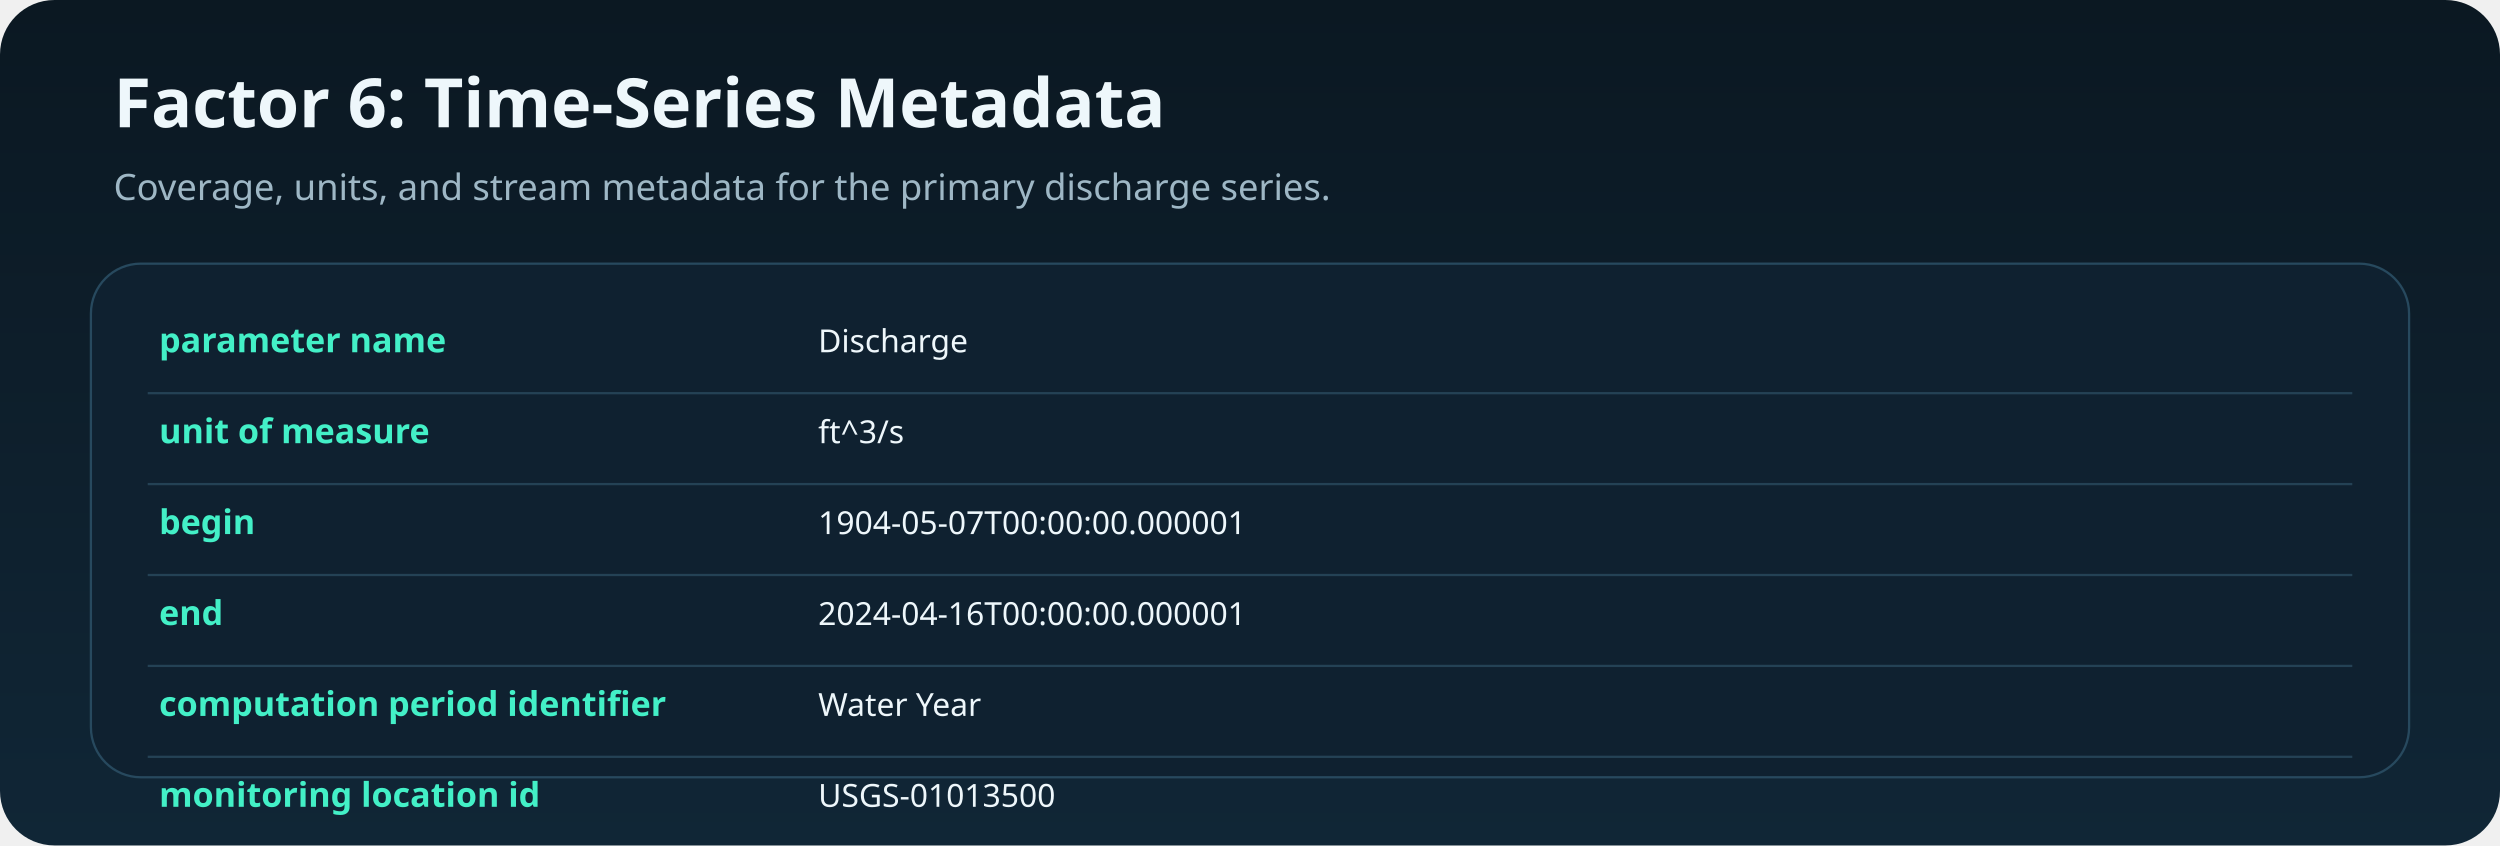
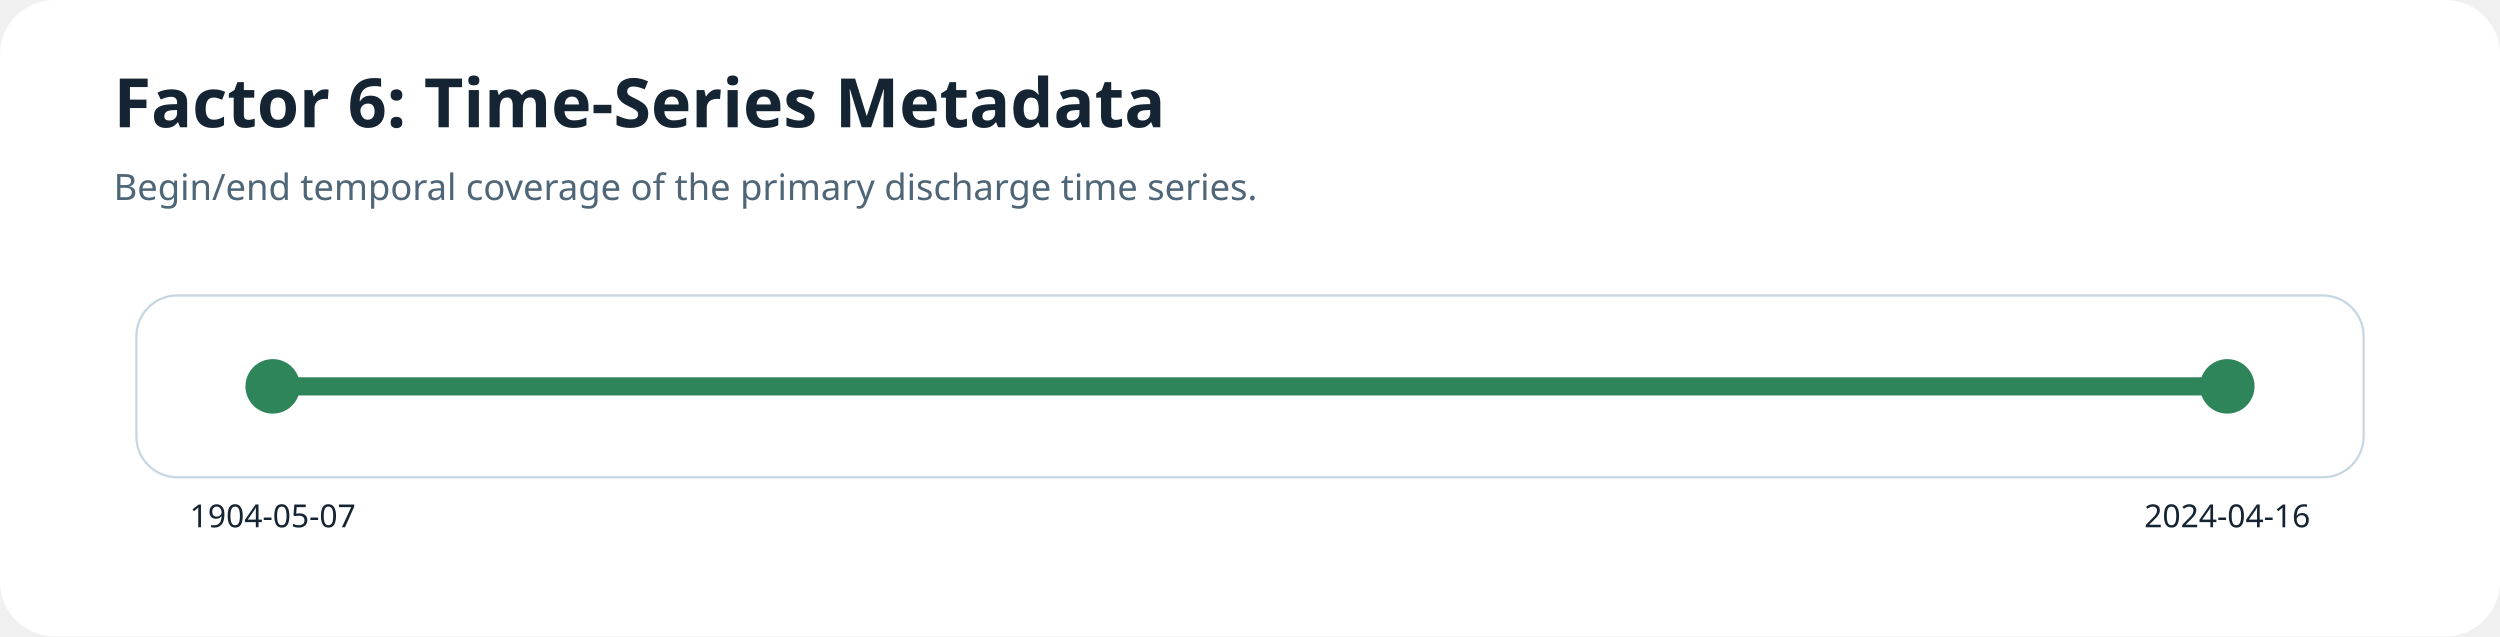
- <svg xmlns="http://www.w3.org/2000/svg" width="1100" height="372" viewBox="0 0 1100 372">
-   <defs>
-     <linearGradient id="bg" x1="0" x2="0" y1="0" y2="1">
-       <stop offset="0%" stop-color="#0b1822" />
-       <stop offset="100%" stop-color="#102636" />
-     </linearGradient>
-     <filter id="shadow" x="-20%" y="-20%" width="140%" height="140%">
-       <feDropShadow dx="0" dy="10" stdDeviation="12" flood-color="#000000" flood-opacity="0.22" />
-     </filter>
-   </defs>
-   <rect width="1100" height="372" rx="24" fill="url(#bg)" />
-   <text x="50" y="56" fill="#eef7fb" font-size="30" font-family="Segoe UI" font-weight="700">Factor 6: Time-Series Metadata</text>
-   <text x="50" y="88" fill="#9eb7c5" font-size="16" font-family="Segoe UI">Coverage, units, and stream metadata for the primary discharge series.</text>
-   <rect x="40" y="116" width="1020" height="226" rx="22" fill="#0f2130" stroke="#27495e" />
-   <text x="70" y="155" fill="#43f0c7" font-size="15" font-family="Segoe UI" font-weight="700">parameter name</text>
-   <text x="360" y="155" fill="#eef7fb" font-size="14" font-family="Segoe UI">Discharge</text>
-   <line x1="65" y1="173" x2="1035" y2="173" stroke="#244255" />
-   <text x="70" y="195" fill="#43f0c7" font-size="15" font-family="Segoe UI" font-weight="700">unit of measure</text>
-   <text x="360" y="195" fill="#eef7fb" font-size="14" font-family="Segoe UI">ft^3/s</text>
-   <line x1="65" y1="213" x2="1035" y2="213" stroke="#244255" />
-   <text x="70" y="235" fill="#43f0c7" font-size="15" font-family="Segoe UI" font-weight="700">begin</text>
-   <text x="360" y="235" fill="#eef7fb" font-size="14" font-family="Segoe UI">1904-05-07T00:00:00.000001</text>
-   <line x1="65" y1="253" x2="1035" y2="253" stroke="#244255" />
-   <text x="70" y="275" fill="#43f0c7" font-size="15" font-family="Segoe UI" font-weight="700">end</text>
-   <text x="360" y="275" fill="#eef7fb" font-size="14" font-family="Segoe UI">2024-04-16T00:00:00.000001</text>
-   <line x1="65" y1="293" x2="1035" y2="293" stroke="#244255" />
-   <text x="70" y="315" fill="#43f0c7" font-size="15" font-family="Segoe UI" font-weight="700">computation period identifier</text>
-   <text x="360" y="315" fill="#eef7fb" font-size="14" font-family="Segoe UI">Water Year</text>
-   <line x1="65" y1="333" x2="1035" y2="333" stroke="#244255" />
-   <text x="70" y="355" fill="#43f0c7" font-size="15" font-family="Segoe UI" font-weight="700">monitoring location id</text>
-   <text x="360" y="355" fill="#eef7fb" font-size="14" font-family="Segoe UI">USGS-01013500</text>
-   <line x1="65" y1="373" x2="1035" y2="373" stroke="#244255" />
+ <svg xmlns="http://www.w3.org/2000/svg" width="1100" height="280" viewBox="0 0 1100 280">
+   <defs />
+   <rect width="1100" height="280" rx="24" fill="#ffffff" />
+   <text x="50" y="56" fill="#142433" font-size="30" font-family="Segoe UI" font-weight="700">Factor 6: Time-Series Metadata</text>
+   <text x="50" y="88" fill="#4e6678" font-size="16" font-family="Segoe UI">Begin/end temporal coverage of the primary discharge time series.</text>
+   <rect x="60" y="130" width="980" height="80" rx="18" fill="#ffffff" stroke="#c7d7e2" />
+   <line x1="120" y1="170" x2="980" y2="170" stroke="#2f855a" stroke-width="8" stroke-linecap="round" />
+   <circle cx="120" cy="170" r="12" fill="#2f855a" />
+   <circle cx="980" cy="170" r="12" fill="#2f855a" />
+   <text x="120" y="232" text-anchor="middle" fill="#142433" font-size="14" font-family="Segoe UI">1904-05-07</text>
+   <text x="980" y="232" text-anchor="middle" fill="#142433" font-size="14" font-family="Segoe UI">2024-04-16</text>
</svg>
